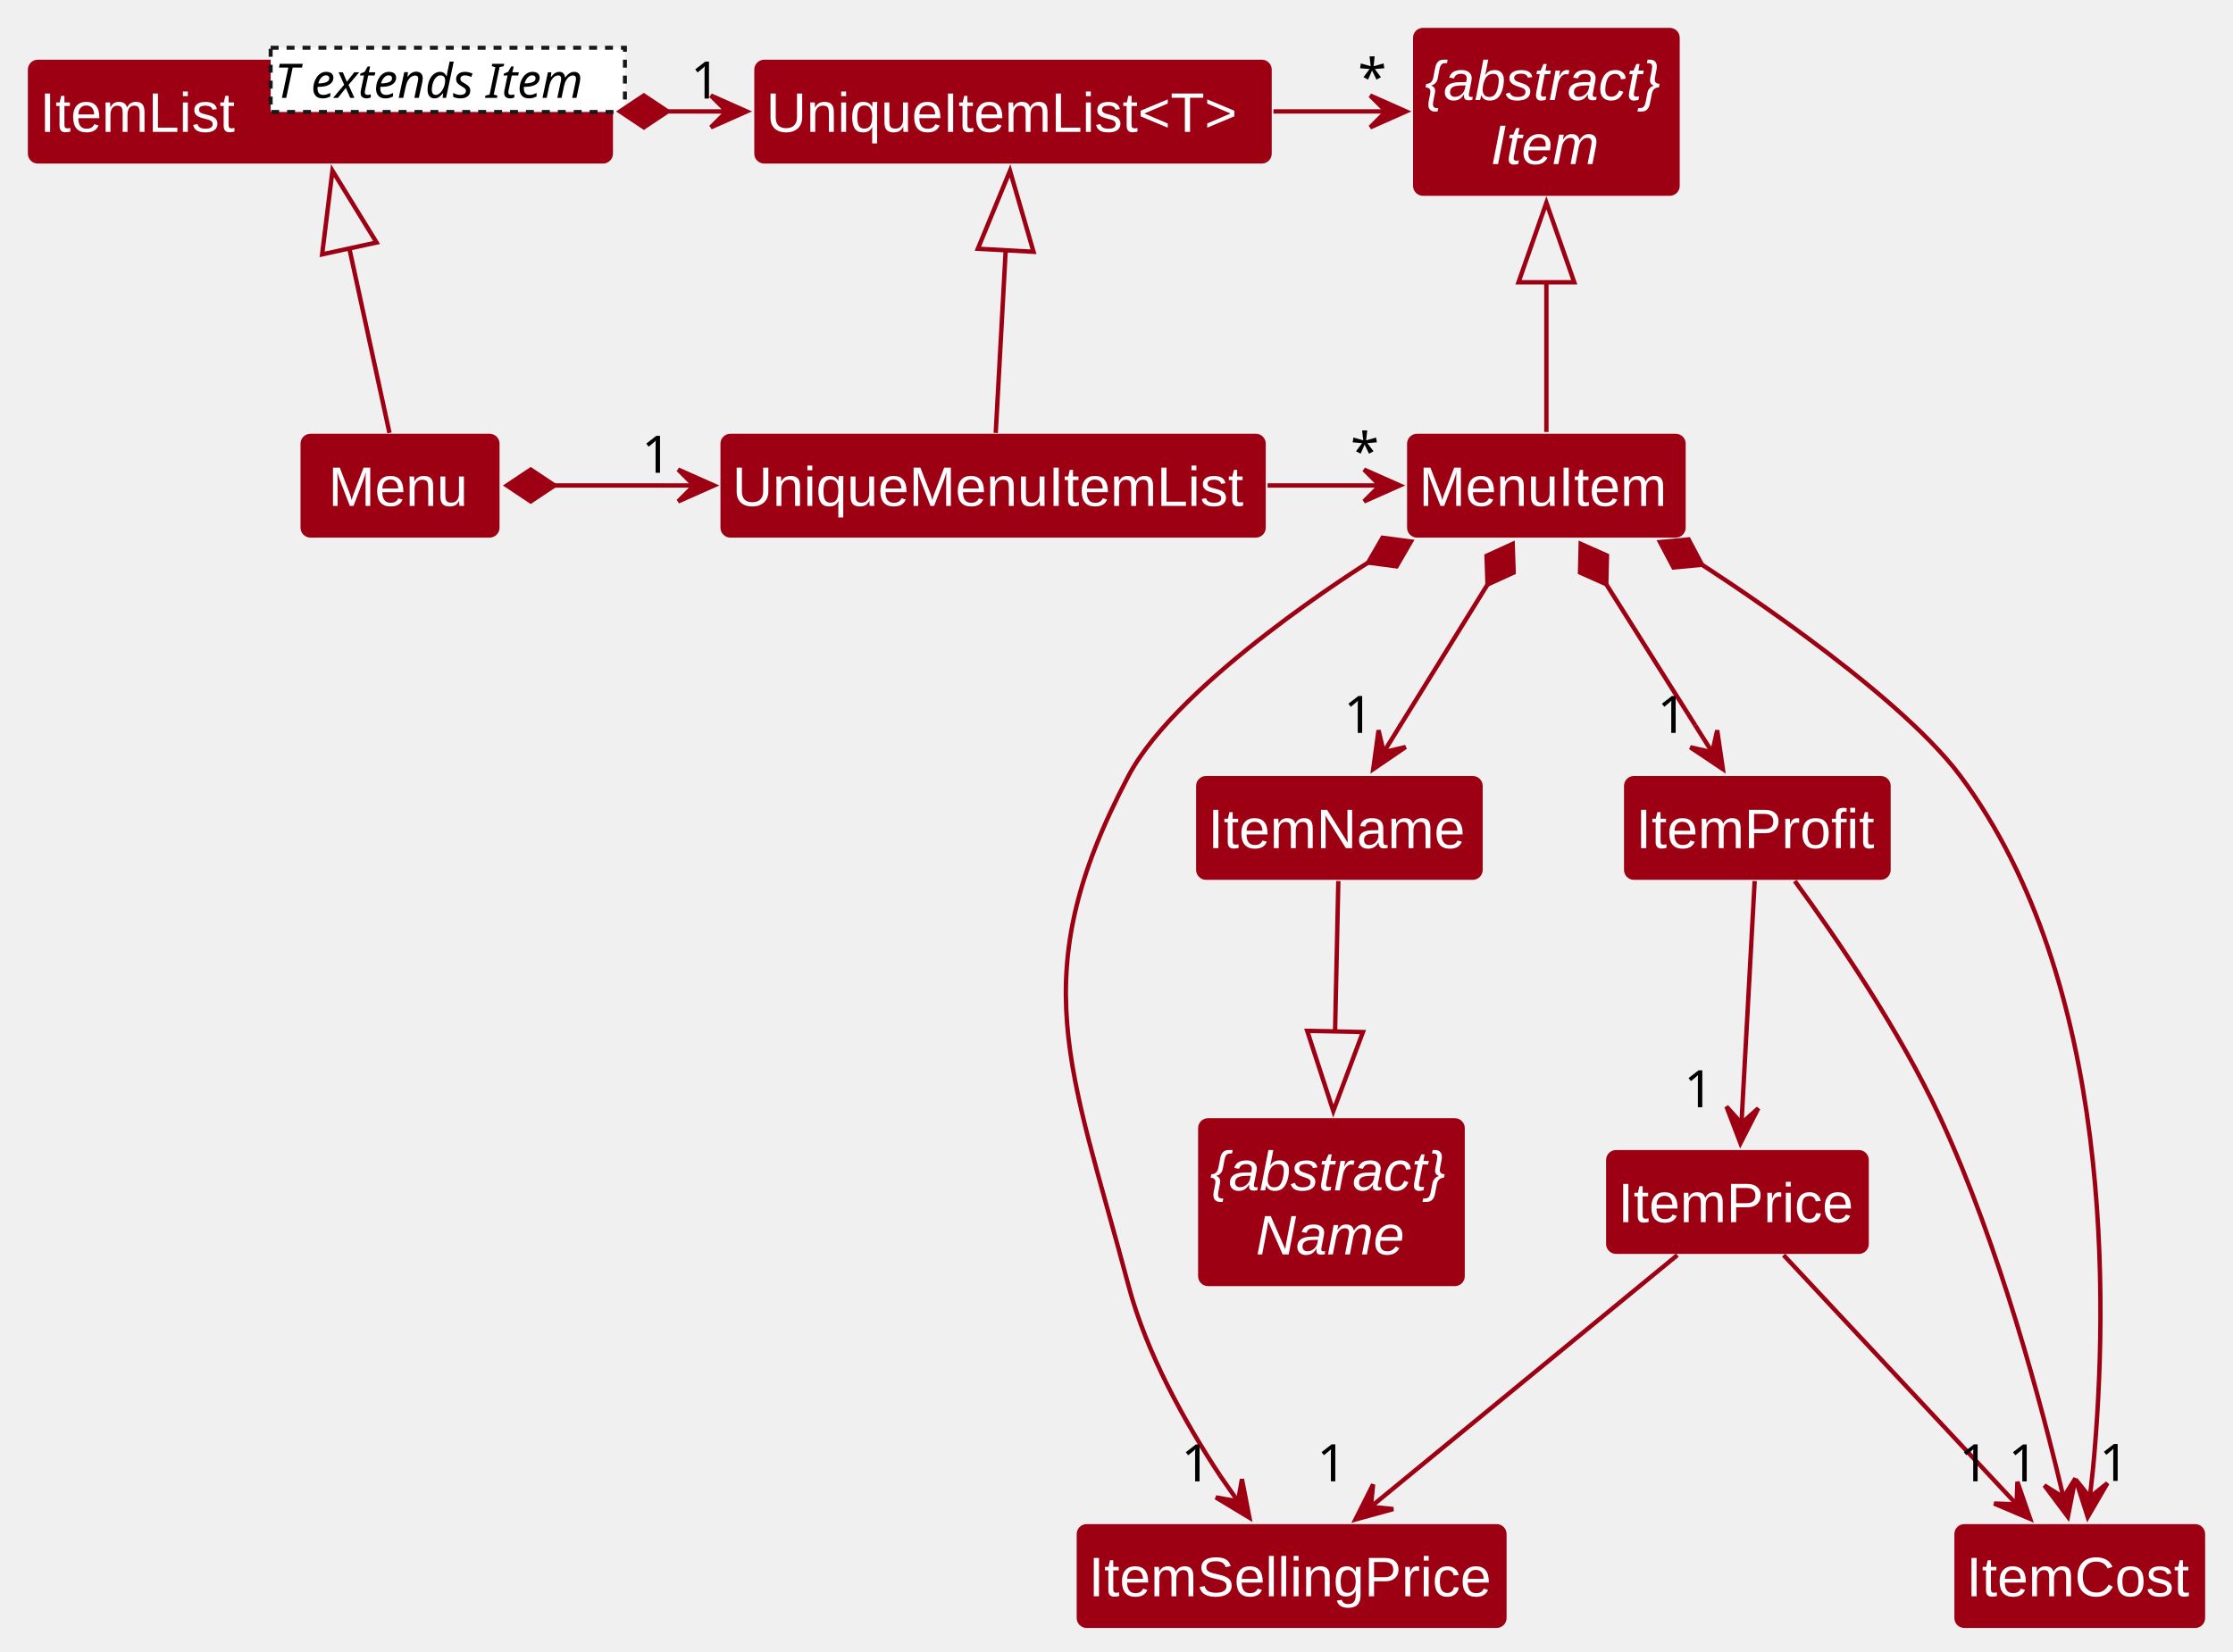
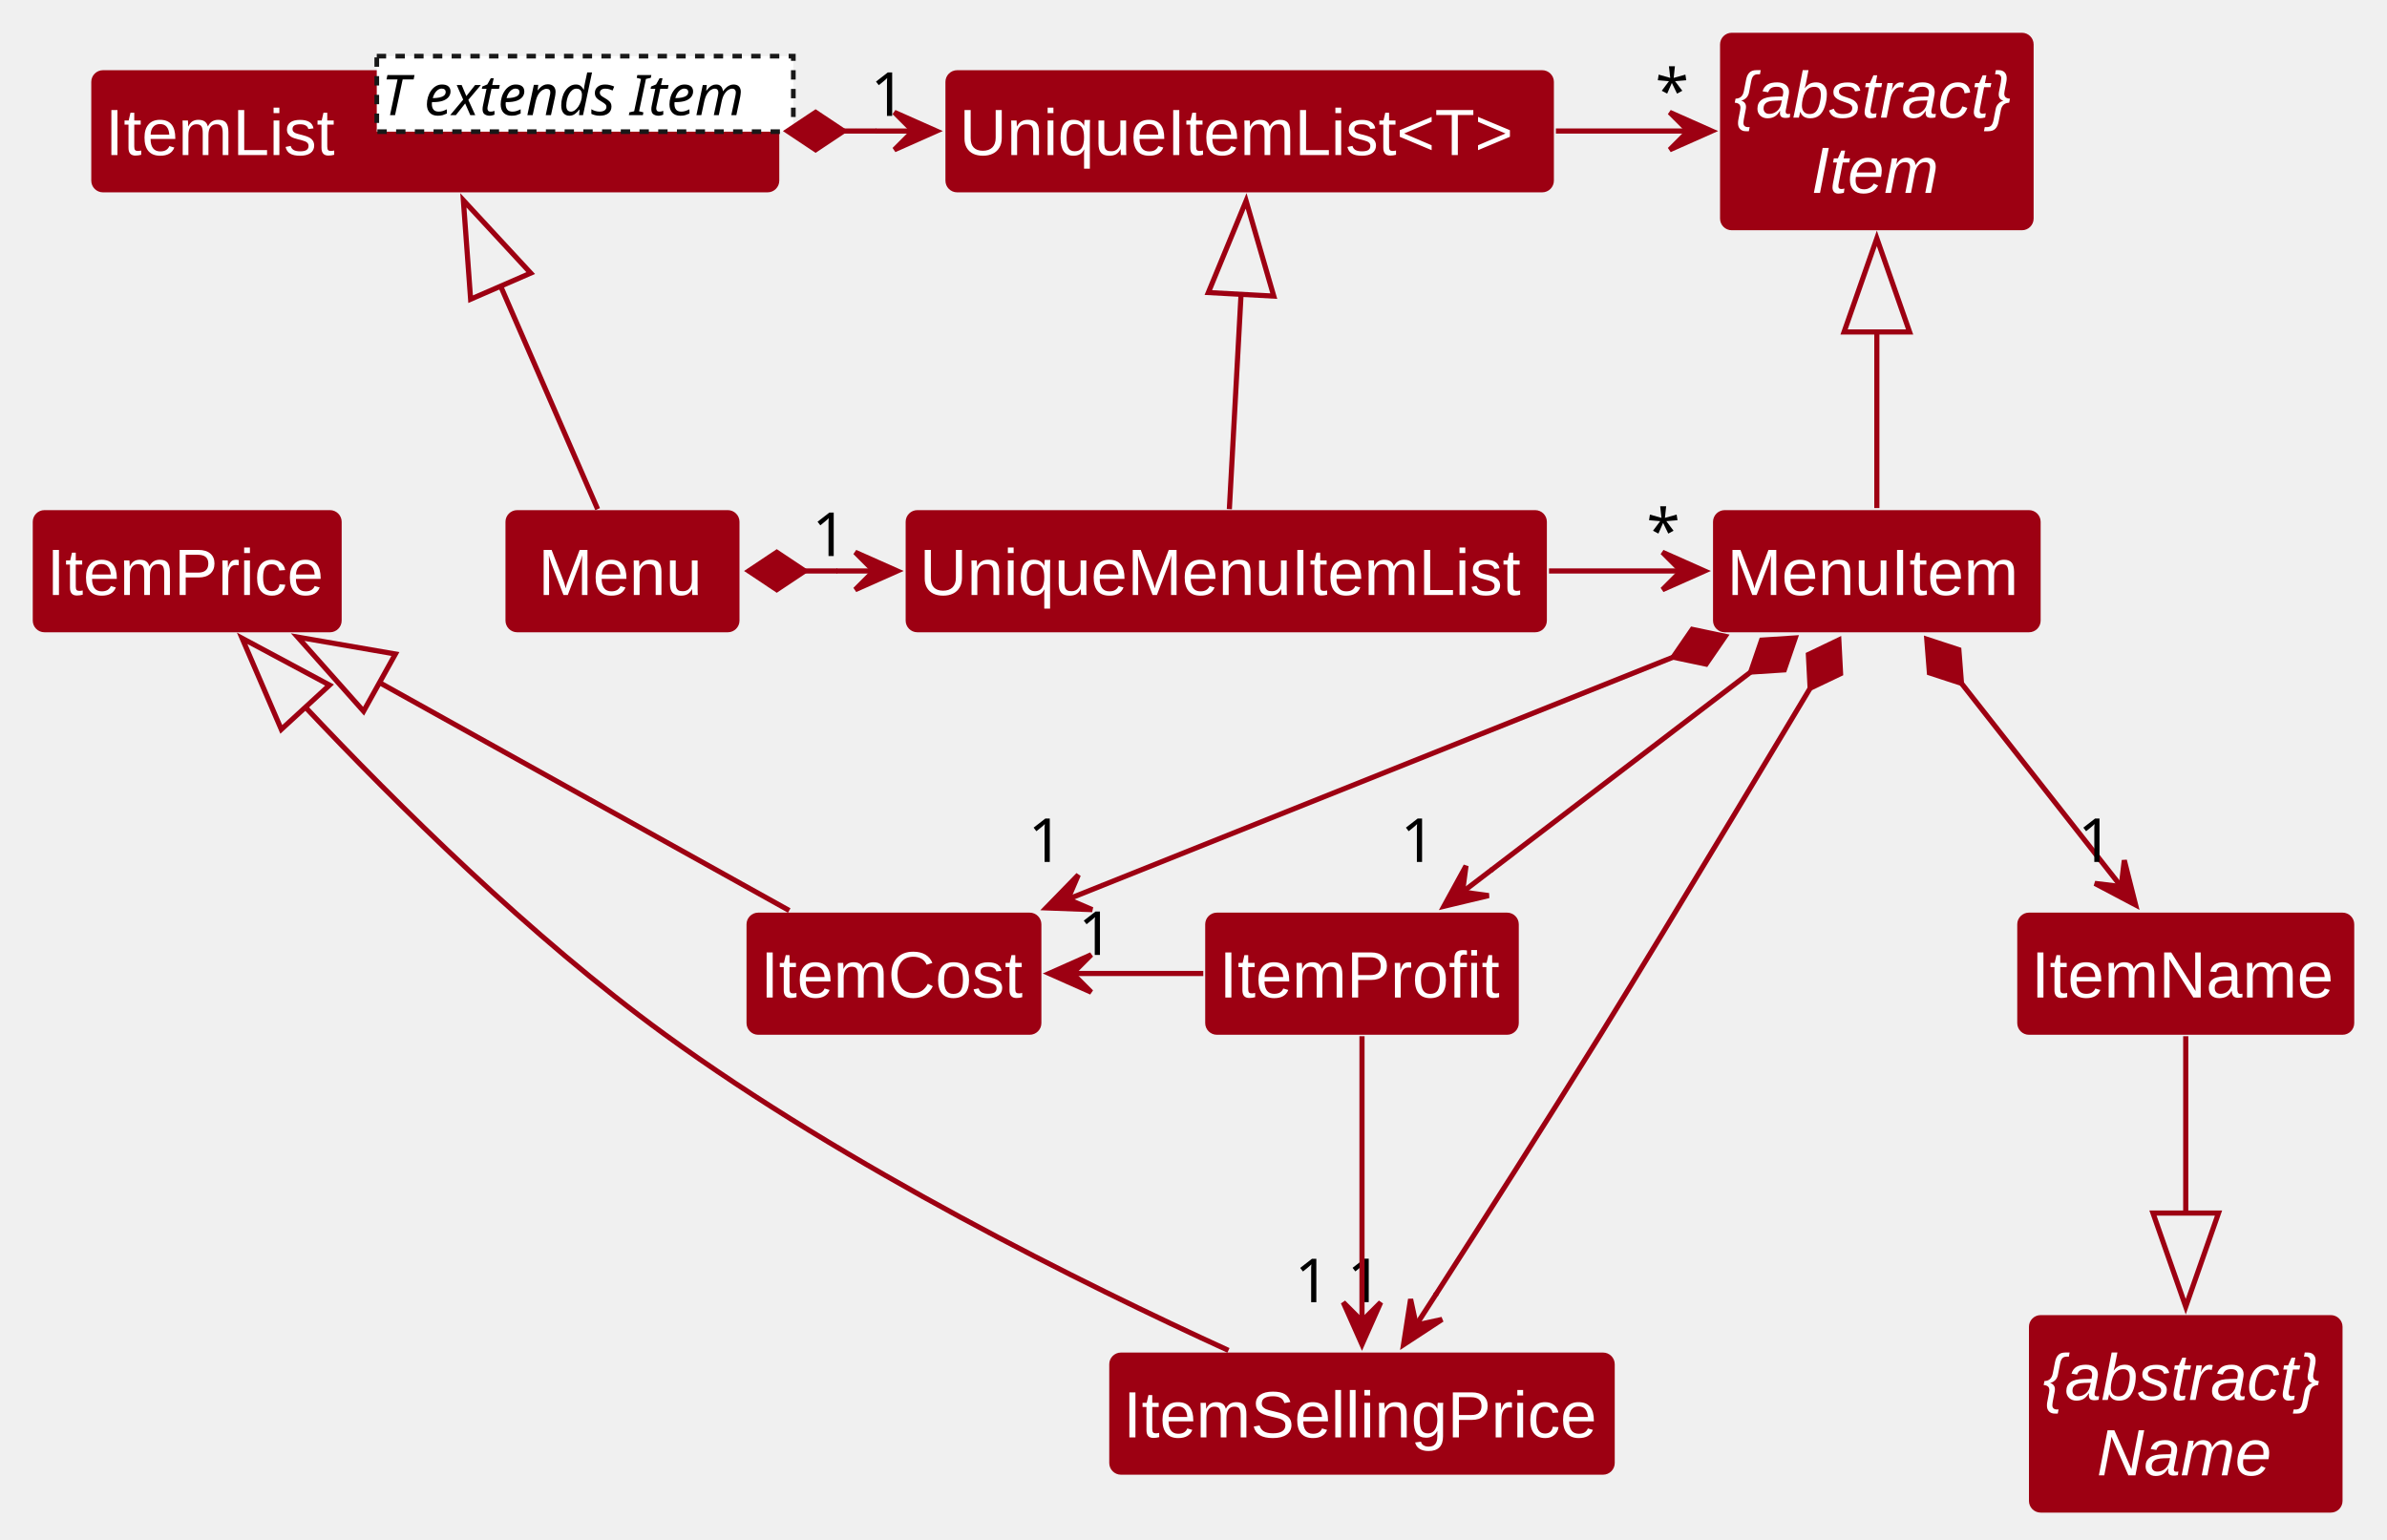
- <svg xmlns="http://www.w3.org/2000/svg" contentStyleType="text/css" height="415px" preserveAspectRatio="none" style="width:561px;height:415px;background:#FFFFFF;" version="1.1" viewBox="0 0 561 415" width="561px" zoomAndPan="magnify">
+ <svg xmlns="http://www.w3.org/2000/svg" contentStyleType="text/css" height="329px" preserveAspectRatio="none" style="width:510px;height:329px;background:#FFFFFF;" version="1.1" viewBox="0 0 510 329" width="510px" zoomAndPan="magnify">
  <defs />
  <g>
    <g id="elem_Item">
-       <rect codeLine="9" fill="#9D0012" height="42.197" id="Item" rx="2.5" ry="2.5" style="stroke:#181818;stroke-width:0.0;" width="67" x="355" y="7" />
-       <text fill="#FFFFFF" font-family="Arial" font-size="14" font-style="italic" lengthAdjust="spacing" textLength="61" x="358" y="25.132">{abstract}</text>
-       <text fill="#FFFFFF" font-family="Arial" font-size="14" font-style="italic" lengthAdjust="spacing" textLength="28" x="374.5" y="41.23">Item</text>
+       <rect codeLine="9" fill="#9D0012" height="42.197" id="Item" rx="2.5" ry="2.5" style="stroke:#181818;stroke-width:0.0;" width="67" x="367.5" y="7" />
+       <text fill="#FFFFFF" font-family="Arial" font-size="14" font-style="italic" lengthAdjust="spacing" textLength="61" x="370.5" y="25.132">{abstract}</text>
+       <text fill="#FFFFFF" font-family="Arial" font-size="14" font-style="italic" lengthAdjust="spacing" textLength="28" x="387" y="41.23">Item</text>
    </g>
    <g id="elem_Name">
-       <rect codeLine="10" fill="#9D0012" height="42.197" id="Name" rx="2.5" ry="2.5" style="stroke:#181818;stroke-width:0.0;" width="67" x="301" y="281" />
-       <text fill="#FFFFFF" font-family="Arial" font-size="14" font-style="italic" lengthAdjust="spacing" textLength="61" x="304" y="299.132">{abstract}</text>
-       <text fill="#FFFFFF" font-family="Arial" font-size="14" font-style="italic" lengthAdjust="spacing" textLength="38" x="315.5" y="315.231">Name</text>
+       <rect codeLine="10" fill="#9D0012" height="42.197" id="Name" rx="2.5" ry="2.5" style="stroke:#181818;stroke-width:0.0;" width="67" x="433.5" y="281" />
+       <text fill="#FFFFFF" font-family="Arial" font-size="14" font-style="italic" lengthAdjust="spacing" textLength="61" x="436.5" y="299.132">{abstract}</text>
+       <text fill="#FFFFFF" font-family="Arial" font-size="14" font-style="italic" lengthAdjust="spacing" textLength="38" x="448" y="315.231">Name</text>
    </g>
    <g id="elem_UniqueItemList">
-       <rect codeLine="11" fill="#9D0012" height="26.099" id="UniqueItemList" rx="2.5" ry="2.5" style="stroke:#181818;stroke-width:0.0;" width="130" x="189.5" y="15" />
-       <text fill="#FFFFFF" font-family="Arial" font-size="14" lengthAdjust="spacing" textLength="120" x="192.5" y="33.132">UniqueItemList&lt;T&gt;</text>
+       <rect codeLine="11" fill="#9D0012" height="26.099" id="UniqueItemList" rx="2.5" ry="2.5" style="stroke:#181818;stroke-width:0.0;" width="130" x="202" y="15" />
+       <text fill="#FFFFFF" font-family="Arial" font-size="14" lengthAdjust="spacing" textLength="120" x="205" y="33.132">UniqueItemList&lt;T&gt;</text>
    </g>
    <g id="elem_ItemList">
-       <rect codeLine="12" fill="#9D0012" height="26.099" id="ItemList" rx="2.5" ry="2.5" style="stroke:#181818;stroke-width:0.0;" width="147" x="7" y="15" />
-       <text fill="#FFFFFF" font-family="Arial" font-size="14" lengthAdjust="spacing" textLength="50" x="10" y="33.132">ItemList</text>
-       <rect fill="#FFFFFF" height="16.133" style="stroke:#181818;stroke-width:1.0;stroke-dasharray:2.0,2.0;" width="89" x="68" y="12" />
-       <text fill="#000000" font-family="sans-serif" font-size="12" font-style="italic" lengthAdjust="spacing" textLength="87" x="69" y="24.602">T extends Item</text>
+       <rect codeLine="12" fill="#9D0012" height="26.099" id="ItemList" rx="2.5" ry="2.5" style="stroke:#181818;stroke-width:0.0;" width="147" x="19.5" y="15" />
+       <text fill="#FFFFFF" font-family="Arial" font-size="14" lengthAdjust="spacing" textLength="50" x="22.5" y="33.132">ItemList</text>
+       <rect fill="#FFFFFF" height="16.133" style="stroke:#181818;stroke-width:1.0;stroke-dasharray:2.0,2.0;" width="89" x="80.5" y="12" />
+       <text fill="#000000" font-family="sans-serif" font-size="12" font-style="italic" lengthAdjust="spacing" textLength="87" x="81.5" y="24.602">T extends Item</text>
    </g>
    <g id="elem_MenuItem">
-       <rect codeLine="15" fill="#9D0012" height="26.099" id="MenuItem" rx="2.5" ry="2.5" style="stroke:#181818;stroke-width:0.0;" width="70" x="353.5" y="109" />
-       <text fill="#FFFFFF" font-family="Arial" font-size="14" lengthAdjust="spacing" textLength="64" x="356.5" y="127.132">MenuItem</text>
+       <rect codeLine="15" fill="#9D0012" height="26.099" id="MenuItem" rx="2.5" ry="2.5" style="stroke:#181818;stroke-width:0.0;" width="70" x="366" y="109" />
+       <text fill="#FFFFFF" font-family="Arial" font-size="14" lengthAdjust="spacing" textLength="64" x="369" y="127.132">MenuItem</text>
+     </g>
+     <g id="elem_ItemSellingPrice">
+       <rect codeLine="23" fill="#9D0012" height="26.099" id="ItemSellingPrice" rx="2.5" ry="2.5" style="stroke:#181818;stroke-width:0.0;" width="108" x="237" y="289" />
+       <text fill="#FFFFFF" font-family="Arial" font-size="14" lengthAdjust="spacing" textLength="102" x="240" y="307.132">ItemSellingPrice</text>
+     </g>
+     <g id="elem_ItemProfit">
+       <rect codeLine="17" fill="#9D0012" height="26.099" id="ItemProfit" rx="2.5" ry="2.5" style="stroke:#181818;stroke-width:0.0;" width="67" x="257.5" y="195" />
+       <text fill="#FFFFFF" font-family="Arial" font-size="14" lengthAdjust="spacing" textLength="61" x="260.5" y="213.132">ItemProfit</text>
    </g>
    <g id="elem_ItemPrice">
-       <rect codeLine="16" fill="#9D0012" height="26.099" id="ItemPrice" rx="2.5" ry="2.5" style="stroke:#181818;stroke-width:0.0;" width="66" x="403.5" y="289" />
-       <text fill="#FFFFFF" font-family="Arial" font-size="14" lengthAdjust="spacing" textLength="60" x="406.5" y="307.132">ItemPrice</text>
+       <rect codeLine="18" fill="#9D0012" height="26.099" id="ItemPrice" rx="2.5" ry="2.5" style="stroke:#181818;stroke-width:0.0;" width="66" x="7" y="109" />
+       <text fill="#FFFFFF" font-family="Arial" font-size="14" lengthAdjust="spacing" textLength="60" x="10" y="127.132">ItemPrice</text>
    </g>
    <g id="elem_ItemCost">
-       <rect codeLine="17" fill="#9D0012" height="26.099" id="ItemCost" rx="2.5" ry="2.5" style="stroke:#181818;stroke-width:0.0;" width="63" x="491" y="383" />
-       <text fill="#FFFFFF" font-family="Arial" font-size="14" lengthAdjust="spacing" textLength="57" x="494" y="401.132">ItemCost</text>
+       <rect codeLine="24" fill="#9D0012" height="26.099" id="ItemCost" rx="2.5" ry="2.5" style="stroke:#181818;stroke-width:0.0;" width="63" x="159.5" y="195" />
+       <text fill="#FFFFFF" font-family="Arial" font-size="14" lengthAdjust="spacing" textLength="57" x="162.5" y="213.132">ItemCost</text>
    </g>
    <g id="elem_ItemName">
-       <rect codeLine="18" fill="#9D0012" height="26.099" id="ItemName" rx="2.5" ry="2.5" style="stroke:#181818;stroke-width:0.0;" width="72" x="300.5" y="195" />
-       <text fill="#FFFFFF" font-family="Arial" font-size="14" lengthAdjust="spacing" textLength="66" x="303.5" y="213.132">ItemName</text>
+       <rect codeLine="20" fill="#9D0012" height="26.099" id="ItemName" rx="2.5" ry="2.5" style="stroke:#181818;stroke-width:0.0;" width="72" x="431" y="195" />
+       <text fill="#FFFFFF" font-family="Arial" font-size="14" lengthAdjust="spacing" textLength="66" x="434" y="213.132">ItemName</text>
    </g>
    <g id="elem_Menu">
-       <rect codeLine="19" fill="#9D0012" height="26.099" id="Menu" rx="2.5" ry="2.5" style="stroke:#181818;stroke-width:0.0;" width="50" x="75.5" y="109" />
-       <text fill="#FFFFFF" font-family="Arial" font-size="14" lengthAdjust="spacing" textLength="36" x="82.5" y="127.132">Menu</text>
+       <rect codeLine="21" fill="#9D0012" height="26.099" id="Menu" rx="2.5" ry="2.5" style="stroke:#181818;stroke-width:0.0;" width="50" x="108" y="109" />
+       <text fill="#FFFFFF" font-family="Arial" font-size="14" lengthAdjust="spacing" textLength="36" x="115" y="127.132">Menu</text>
    </g>
    <g id="elem_UniqueMenuItemList">
-       <rect codeLine="20" fill="#9D0012" height="26.099" id="UniqueMenuItemList" rx="2.5" ry="2.5" style="stroke:#181818;stroke-width:0.0;" width="137" x="181" y="109" />
-       <text fill="#FFFFFF" font-family="Arial" font-size="14" lengthAdjust="spacing" textLength="131" x="184" y="127.132">UniqueMenuItemList</text>
-     </g>
-     <g id="elem_ItemSellingPrice">
-       <rect fill="#9D0012" height="26.099" id="ItemSellingPrice" rx="2.5" ry="2.5" style="stroke:#181818;stroke-width:0.0;" width="108" x="270.5" y="383" />
-       <text fill="#FFFFFF" font-family="Arial" font-size="14" lengthAdjust="spacing" textLength="102" x="273.5" y="401.132">ItemSellingPrice</text>
-     </g>
-     <g id="elem_ItemProfit">
-       <rect fill="#9D0012" height="26.099" id="ItemProfit" rx="2.5" ry="2.5" style="stroke:#181818;stroke-width:0.0;" width="67" x="408" y="195" />
-       <text fill="#FFFFFF" font-family="Arial" font-size="14" lengthAdjust="spacing" textLength="61" x="411" y="213.132">ItemProfit</text>
+       <rect codeLine="22" fill="#9D0012" height="26.099" id="UniqueMenuItemList" rx="2.5" ry="2.5" style="stroke:#181818;stroke-width:0.0;" width="137" x="193.5" y="109" />
+       <text fill="#FFFFFF" font-family="Arial" font-size="14" lengthAdjust="spacing" textLength="131" x="196.5" y="127.132">UniqueMenuItemList</text>
    </g>
    <g id="link_ItemList_Menu">
-       <path d="M87.71,62.17 C91.24,78.39 95.27,96.93 97.85,108.79 " fill="none" id="ItemList-backto-Menu" style="stroke:#9D0012;stroke-width:1.1;" />
-       <polygon fill="none" points="80.93,63.92,83.52,42.89,94.61,60.94,80.93,63.92" style="stroke:#9D0012;stroke-width:1.1;" />
+       <path d="M106.93,61.05 C114.1,77.53 122.42,96.66 127.69,108.79 " fill="none" id="ItemList-backto-Menu" style="stroke:#9D0012;stroke-width:1.1;" />
+       <polygon fill="none" points="100.55,63.93,99,42.8,113.39,58.35,100.55,63.93" style="stroke:#9D0012;stroke-width:1.1;" />
    </g>
    <g id="link_UniqueItemList_UniqueMenuItemList">
-       <path d="M252.67,62.73 C251.79,78.82 250.8,97.07 250.16,108.79 " fill="none" id="UniqueItemList-backto-UniqueMenuItemList" style="stroke:#9D0012;stroke-width:1.1;" />
-       <polygon fill="none" points="245.67,62.51,253.74,42.92,259.65,63.27,245.67,62.51" style="stroke:#9D0012;stroke-width:1.1;" />
+       <path d="M265.17,62.73 C264.29,78.82 263.3,97.07 262.66,108.79 " fill="none" id="UniqueItemList-backto-UniqueMenuItemList" style="stroke:#9D0012;stroke-width:1.1;" />
+       <polygon fill="none" points="258.17,62.51,266.24,42.92,272.15,63.27,258.17,62.51" style="stroke:#9D0012;stroke-width:1.1;" />
+     </g>
+     <g id="link_ItemPrice_ItemSellingPrice">
+       <path d="M65.15,151 C84.78,171.86 113.44,200.22 142,221 C181.05,249.42 231.44,274.35 262.47,288.54 " fill="none" id="ItemPrice-backto-ItemSellingPrice" style="stroke:#9D0012;stroke-width:1.1;" />
+       <polygon fill="none" points="60.1,155.85,51.73,136.38,70.41,146.38,60.1,155.85" style="stroke:#9D0012;stroke-width:1.1;" />
+     </g>
+     <g id="link_ItemPrice_ItemCost">
+       <path d="M81.06,145.84 C109.26,161.53 145.62,181.76 168.63,194.55 " fill="none" id="ItemPrice-backto-ItemCost" style="stroke:#9D0012;stroke-width:1.1;" />
+       <polygon fill="none" points="77.68,151.97,63.6,136.13,84.48,139.74,77.68,151.97" style="stroke:#9D0012;stroke-width:1.1;" />
    </g>
    <g id="link_ItemList_UniqueItemList">
-       <path codeLine="22" d="M167.76,28 C167.76,28 172.72,28 174.74,28 " fill="none" id="ItemList-UniqueItemList" style="stroke:#9D0012;stroke-width:1.1;" />
-       <polygon fill="#9D0012" points="187.59,28,178.59,24,182.59,28,178.59,32,187.59,28" style="stroke:#9D0012;stroke-width:1.1;" />
-       <line style="stroke:#9D0012;stroke-width:1.1;" x1="182.59" x2="174.59" y1="28" y2="28" />
-       <polygon fill="#9D0012" points="155.76,28,161.76,32,167.76,28,161.76,24,155.76,28" style="stroke:#9D0012;stroke-width:1.1;" />
-       <text fill="#000000" font-family="sans-serif" font-size="13" lengthAdjust="spacing" textLength="8" x="173.509" y="24.76">1</text>
+       <path codeLine="27" d="M180.26,28 C180.26,28 185.22,28 187.24,28 " fill="none" id="ItemList-UniqueItemList" style="stroke:#9D0012;stroke-width:1.1;" />
+       <polygon fill="#9D0012" points="200.09,28,191.09,24,195.09,28,191.09,32,200.09,28" style="stroke:#9D0012;stroke-width:1.1;" />
+       <line style="stroke:#9D0012;stroke-width:1.1;" x1="195.09" x2="187.09" y1="28" y2="28" />
+       <polygon fill="#9D0012" points="168.26,28,174.26,32,180.26,28,174.26,24,168.26,28" style="stroke:#9D0012;stroke-width:1.1;" />
+       <text fill="#000000" font-family="sans-serif" font-size="13" lengthAdjust="spacing" textLength="8" x="186.009" y="24.76">1</text>
    </g>
    <g id="link_UniqueItemList_Item">
-       <path codeLine="23" d="M319.93,28 C329.45,28 338.97,28 348.49,28 " fill="none" id="UniqueItemList-to-Item" style="stroke:#9D0012;stroke-width:1.1;" />
-       <polygon fill="#9D0012" points="353.24,28,344.24,24,348.24,28,344.24,32,353.24,28" style="stroke:#9D0012;stroke-width:1.1;" />
-       <text fill="#000000" font-family="sans-serif" font-size="13" lengthAdjust="spacing" textLength="6" x="341.17" y="24.033">*</text>
+       <path codeLine="28" d="M332.43,28 C341.95,28 351.47,28 360.99,28 " fill="none" id="UniqueItemList-to-Item" style="stroke:#9D0012;stroke-width:1.1;" />
+       <polygon fill="#9D0012" points="365.74,28,356.74,24,360.74,28,356.74,32,365.74,28" style="stroke:#9D0012;stroke-width:1.1;" />
+       <text fill="#000000" font-family="sans-serif" font-size="13" lengthAdjust="spacing" textLength="6" x="353.67" y="24.033">*</text>
    </g>
    <g id="link_Menu_UniqueMenuItemList">
-       <path codeLine="25" d="M139.33,122 C139.33,122 157.69,122 166.52,122 " fill="none" id="Menu-UniqueMenuItemList" style="stroke:#9D0012;stroke-width:1.1;" />
-       <polygon fill="#9D0012" points="179.38,122,170.38,118,174.38,122,170.38,126,179.38,122" style="stroke:#9D0012;stroke-width:1.1;" />
-       <line style="stroke:#9D0012;stroke-width:1.1;" x1="174.38" x2="166.38" y1="122" y2="122" />
-       <polygon fill="#9D0012" points="127.33,122,133.33,126,139.33,122,133.33,118,127.33,122" style="stroke:#9D0012;stroke-width:1.1;" />
-       <text fill="#000000" font-family="sans-serif" font-size="13" lengthAdjust="spacing" textLength="8" x="161.207" y="118.806">1</text>
+       <path codeLine="30" d="M171.96,122 C171.96,122 176.89,122 178.9,122 " fill="none" id="Menu-UniqueMenuItemList" style="stroke:#9D0012;stroke-width:1.1;" />
+       <polygon fill="#9D0012" points="191.72,122,182.72,118,186.72,122,182.72,126,191.72,122" style="stroke:#9D0012;stroke-width:1.1;" />
+       <line style="stroke:#9D0012;stroke-width:1.1;" x1="186.72" x2="178.72" y1="122" y2="122" />
+       <polygon fill="#9D0012" points="159.96,122,165.96,126,171.96,122,165.96,118,159.96,122" style="stroke:#9D0012;stroke-width:1.1;" />
+       <text fill="#000000" font-family="sans-serif" font-size="13" lengthAdjust="spacing" textLength="8" x="173.519" y="118.806">1</text>
    </g>
    <g id="link_UniqueMenuItemList_MenuItem">
-       <path codeLine="26" d="M318.46,122 C327.96,122 337.46,122 346.96,122 " fill="none" id="UniqueMenuItemList-to-MenuItem" style="stroke:#9D0012;stroke-width:1.1;" />
-       <polygon fill="#9D0012" points="351.69,122,342.69,118,346.69,122,342.69,126,351.69,122" style="stroke:#9D0012;stroke-width:1.1;" />
-       <text fill="#000000" font-family="sans-serif" font-size="13" lengthAdjust="spacing" textLength="6" x="339.301" y="118.043">*</text>
+       <path codeLine="31" d="M330.96,122 C340.46,122 349.96,122 359.46,122 " fill="none" id="UniqueMenuItemList-to-MenuItem" style="stroke:#9D0012;stroke-width:1.1;" />
+       <polygon fill="#9D0012" points="364.19,122,355.19,118,359.19,122,355.19,126,364.19,122" style="stroke:#9D0012;stroke-width:1.1;" />
+       <text fill="#000000" font-family="sans-serif" font-size="13" lengthAdjust="spacing" textLength="6" x="351.801" y="118.043">*</text>
    </g>
    <g id="link_MenuItem_ItemName">
-       <path codeLine="27" d="M373.715,146.884 C373.715,146.884 358.48,171.49 351.71,182.42 " fill="none" id="MenuItem-ItemName" style="stroke:#9D0012;stroke-width:1.1;" />
-       <polygon fill="#9D0012" points="345,193.27,353.137,187.722,347.631,189.018,346.335,183.512,345,193.27" style="stroke:#9D0012;stroke-width:1.1;" />
-       <line style="stroke:#9D0012;stroke-width:1.1;" x1="347.631" x2="351.84" y1="189.018" y2="182.215" />
-       <polygon fill="#9D0012" points="380.03,136.68,373.471,139.677,373.715,146.884,380.274,143.887,380.03,136.68" style="stroke:#9D0012;stroke-width:1.1;" />
-       <text fill="#000000" font-family="sans-serif" font-size="13" lengthAdjust="spacing" textLength="8" x="337.611" y="184.172">1</text>
+       <path codeLine="32" d="M419.086,146.014 C419.086,146.014 439.37,171.84 448.34,183.25 " fill="none" id="MenuItem-ItemName" style="stroke:#9D0012;stroke-width:1.1;" />
+       <polygon fill="#9D0012" points="456.29,193.36,453.873,183.812,453.2,189.429,447.584,188.756,456.29,193.36" style="stroke:#9D0012;stroke-width:1.1;" />
+       <line style="stroke:#9D0012;stroke-width:1.1;" x1="453.2" x2="448.255" y1="189.429" y2="183.14" />
+       <polygon fill="#9D0012" points="411.67,136.58,412.233,143.769,419.086,146.014,418.523,138.825,411.67,136.58" style="stroke:#9D0012;stroke-width:1.1;" />
+       <text fill="#000000" font-family="sans-serif" font-size="13" lengthAdjust="spacing" textLength="8" x="443.966" y="184.172">1</text>
    </g>
    <g id="link_MenuItem_ItemSellingPrice">
-       <path codeLine="28" d="M343.713,141.378 C343.713,141.378 296.16,170.97 283.5,195 C256.98,245.33 268.94,268.01 283.5,323 C288.03,340.1 297.67,357.39 306.47,370.74 " fill="none" id="MenuItem-ItemSellingPrice" style="stroke:#9D0012;stroke-width:1.1;" />
-       <polygon fill="#9D0012" points="313.89,381.38,312.016,371.711,311.027,377.281,305.457,376.292,313.89,381.38" style="stroke:#9D0012;stroke-width:1.1;" />
-       <line style="stroke:#9D0012;stroke-width:1.1;" x1="311.027" x2="306.45" y1="377.281" y2="370.725" />
-       <polygon fill="#9D0012" points="354.48,136.08,347.33,135.14,343.713,141.378,350.862,142.318,354.48,136.08" style="stroke:#9D0012;stroke-width:1.1;" />
-       <text fill="#000000" font-family="sans-serif" font-size="13" lengthAdjust="spacing" textLength="8" x="296.759" y="372.268">1</text>
+       <path codeLine="33" d="M386.747,147.054 C386.747,147.054 357.38,196.17 342,221 C330.34,239.81 316.87,260.92 306.7,276.73 " fill="none" id="MenuItem-ItemSellingPrice" style="stroke:#9D0012;stroke-width:1.1;" />
+       <polygon fill="#9D0012" points="299.87,287.32,308.108,281.922,302.579,283.117,301.383,277.588,299.87,287.32" style="stroke:#9D0012;stroke-width:1.1;" />
+       <line style="stroke:#9D0012;stroke-width:1.1;" x1="302.579" x2="306.915" y1="283.117" y2="276.395" />
+       <polygon fill="#9D0012" points="392.88,136.74,386.375,139.853,386.747,147.054,393.252,143.941,392.88,136.74" style="stroke:#9D0012;stroke-width:1.1;" />
+       <text fill="#000000" font-family="sans-serif" font-size="13" lengthAdjust="spacing" textLength="8" x="287.832" y="278.227">1</text>
    </g>
    <g id="link_MenuItem_ItemCost">
-       <path codeLine="29" d="M427.603,141.932 C427.603,141.932 475.8,172.58 492.5,195 C531,246.71 529.71,327.14 525.89,368.48 " fill="none" id="MenuItem-ItemCost" style="stroke:#9D0012;stroke-width:1.1;" />
-       <polygon fill="#9D0012" points="524.5,381.22,529.455,372.708,525.044,376.25,521.502,371.838,524.5,381.22" style="stroke:#9D0012;stroke-width:1.1;" />
-       <line style="stroke:#9D0012;stroke-width:1.1;" x1="525.044" x2="525.915" y1="376.25" y2="368.295" />
-       <polygon fill="#9D0012" points="417.05,136.22,420.423,142.594,427.603,141.932,424.231,135.558,417.05,136.22" style="stroke:#9D0012;stroke-width:1.1;" />
-       <text fill="#000000" font-family="sans-serif" font-size="13" lengthAdjust="spacing" textLength="8" x="527.413" y="372.148">1</text>
+       <path codeLine="34" d="M357.468,140.417 C357.468,140.417 271.15,174.94 235.5,189.2 " fill="none" id="MenuItem-ItemCost" style="stroke:#9D0012;stroke-width:1.1;" />
+       <polygon fill="#9D0012" points="223.52,193.99,233.362,194.361,228.162,192.133,230.391,186.934,223.52,193.99" style="stroke:#9D0012;stroke-width:1.1;" />
+       <line style="stroke:#9D0012;stroke-width:1.1;" x1="228.162" x2="235.59" y1="192.133" y2="189.165" />
+       <polygon fill="#9D0012" points="368.61,135.96,361.554,134.474,357.468,140.417,364.525,141.902,368.61,135.96" style="stroke:#9D0012;stroke-width:1.1;" />
+       <text fill="#000000" font-family="sans-serif" font-size="13" lengthAdjust="spacing" textLength="8" x="219.683" y="184.172">1</text>
    </g>
    <g id="link_MenuItem_ItemProfit">
-       <path codeLine="30" d="M403.541,146.814 C403.541,146.814 418.93,171.23 425.91,182.29 " fill="none" id="MenuItem-ItemProfit" style="stroke:#9D0012;stroke-width:1.1;" />
-       <polygon fill="#9D0012" points="432.84,193.27,431.419,183.524,430.171,189.042,424.654,187.794,432.84,193.27" style="stroke:#9D0012;stroke-width:1.1;" />
-       <line style="stroke:#9D0012;stroke-width:1.1;" x1="430.171" x2="425.9" y1="189.042" y2="182.28" />
-       <polygon fill="#9D0012" points="397.13,136.67,396.954,143.879,403.541,146.814,403.717,139.605,397.13,136.67" style="stroke:#9D0012;stroke-width:1.1;" />
-       <text fill="#000000" font-family="sans-serif" font-size="13" lengthAdjust="spacing" textLength="8" x="416.37" y="184.172">1</text>
+       <path codeLine="35" d="M374.038,143.6 C374.038,143.6 335.34,173.14 318.57,185.95 " fill="none" id="MenuItem-ItemProfit" style="stroke:#9D0012;stroke-width:1.1;" />
+       <polygon fill="#9D0012" points="308.5,193.64,318.081,191.358,312.474,190.606,313.226,184.999,308.5,193.64" style="stroke:#9D0012;stroke-width:1.1;" />
+       <line style="stroke:#9D0012;stroke-width:1.1;" x1="312.474" x2="318.83" y1="190.606" y2="185.745" />
+       <polygon fill="#9D0012" points="383.57,136.31,376.374,136.778,374.038,143.6,381.234,143.132,383.57,136.31" style="stroke:#9D0012;stroke-width:1.1;" />
+       <text fill="#000000" font-family="sans-serif" font-size="13" lengthAdjust="spacing" textLength="8" x="299.227" y="184.172">1</text>
    </g>
-     <g id="link_ItemProfit_ItemPrice">
-       <path codeLine="31" d="M440.83,221.41 C439.97,237.13 438.49,264.38 437.5,282.54 " fill="none" id="ItemProfit-to-ItemPrice" style="stroke:#9D0012;stroke-width:1.1;" />
-       <polygon fill="#9D0012" points="437.25,287.28,441.733,278.511,437.522,282.287,433.745,278.076,437.25,287.28" style="stroke:#9D0012;stroke-width:1.1;" />
-       <text fill="#000000" font-family="sans-serif" font-size="13" lengthAdjust="spacing" textLength="8" x="423.057" y="278.245">1</text>
+     <g id="link_ItemProfit_ItemSellingPrice">
+       <path codeLine="36" d="M291,221.41 C291,237.13 291,264.38 291,282.54 " fill="none" id="ItemProfit-to-ItemSellingPrice" style="stroke:#9D0012;stroke-width:1.1;" />
+       <polygon fill="#9D0012" points="291,287.28,295,278.28,291,282.28,287,278.28,291,287.28" style="stroke:#9D0012;stroke-width:1.1;" />
+       <text fill="#000000" font-family="sans-serif" font-size="13" lengthAdjust="spacing" textLength="8" x="276.637" y="278.245">1</text>
    </g>
-     <g id="link_ItemProfit_ItemCost">
-       <path codeLine="32" d="M450.91,221.4 C461.09,235.3 477.23,258.79 487.5,281 C502.37,313.15 513,353.25 518.41,376.31 " fill="none" id="ItemProfit-to-ItemCost" style="stroke:#9D0012;stroke-width:1.1;" />
-       <polygon fill="#9D0012" points="519.52,381.15,521.413,371.485,518.405,376.276,513.614,373.269,519.52,381.15" style="stroke:#9D0012;stroke-width:1.1;" />
-       <text fill="#000000" font-family="sans-serif" font-size="13" lengthAdjust="spacing" textLength="8" x="504.566" y="372.268">1</text>
-     </g>
-     <g id="link_ItemPrice_ItemSellingPrice">
-       <path codeLine="33" d="M421.4,315.41 C401.41,331.82 366.15,360.79 344.12,378.88 " fill="none" id="ItemPrice-to-ItemSellingPrice" style="stroke:#9D0012;stroke-width:1.1;" />
-       <polygon fill="#9D0012" points="340.54,381.83,350.037,379.221,344.408,378.661,344.967,373.032,340.54,381.83" style="stroke:#9D0012;stroke-width:1.1;" />
-       <text fill="#000000" font-family="sans-serif" font-size="13" lengthAdjust="spacing" textLength="8" x="330.863" y="372.245">1</text>
-     </g>
-     <g id="link_ItemPrice_ItemCost">
-       <path codeLine="34" d="M448.1,315.41 C463.31,331.69 490.06,360.3 507,378.42 " fill="none" id="ItemPrice-to-ItemCost" style="stroke:#9D0012;stroke-width:1.1;" />
-       <polygon fill="#9D0012" points="510.05,381.68,506.832,372.372,506.638,378.025,500.984,377.831,510.05,381.68" style="stroke:#9D0012;stroke-width:1.1;" />
-       <text fill="#000000" font-family="sans-serif" font-size="13" lengthAdjust="spacing" textLength="8" x="492.235" y="372.245">1</text>
+     <g id="link_ItemCost_ItemProfit">
+       <path codeLine="37" d="M229.1,208 C238.43,208 247.76,208 257.09,208 " fill="none" id="ItemCost-backto-ItemProfit" style="stroke:#9D0012;stroke-width:1.1;" />
+       <polygon fill="#9D0012" points="224.15,208,233.15,212,229.15,208,233.15,204,224.15,208" style="stroke:#9D0012;stroke-width:1.1;" />
+       <text fill="#000000" font-family="sans-serif" font-size="13" lengthAdjust="spacing" textLength="8" x="230.403" y="204.043">1</text>
    </g>
    <g id="link_Item_MenuItem">
-       <path codeLine="36" d="M388.5,70.59 C388.5,84.38 388.5,98.71 388.5,108.55 " fill="none" id="Item-backto-MenuItem" style="stroke:#9D0012;stroke-width:1.1;" />
-       <polygon fill="none" points="381.5,70.93,388.5,50.93,395.5,70.93,381.5,70.93" style="stroke:#9D0012;stroke-width:1.1;" />
+       <path codeLine="40" d="M401,70.59 C401,84.38 401,98.71 401,108.55 " fill="none" id="Item-backto-MenuItem" style="stroke:#9D0012;stroke-width:1.1;" />
+       <polygon fill="none" points="394,70.93,401,50.93,408,70.93,394,70.93" style="stroke:#9D0012;stroke-width:1.1;" />
    </g>
    <g id="link_ItemName_Name">
-       <path codeLine="38" d="M336.23,221.41 C336.02,231.21 335.71,245.48 335.41,259.24 " fill="none" id="ItemName-to-Name" style="stroke:#9D0012;stroke-width:1.1;" />
-       <polygon fill="none" points="342.41,259.35,334.97,279.2,328.41,259.05,342.41,259.35" style="stroke:#9D0012;stroke-width:1.1;" />
+       <path codeLine="42" d="M467,221.41 C467,231.21 467,245.48 467,259.24 " fill="none" id="ItemName-to-Name" style="stroke:#9D0012;stroke-width:1.1;" />
+       <polygon fill="none" points="474,259.2,467,279.2,460,259.2,474,259.2" style="stroke:#9D0012;stroke-width:1.1;" />
    </g>
  </g>
</svg>
